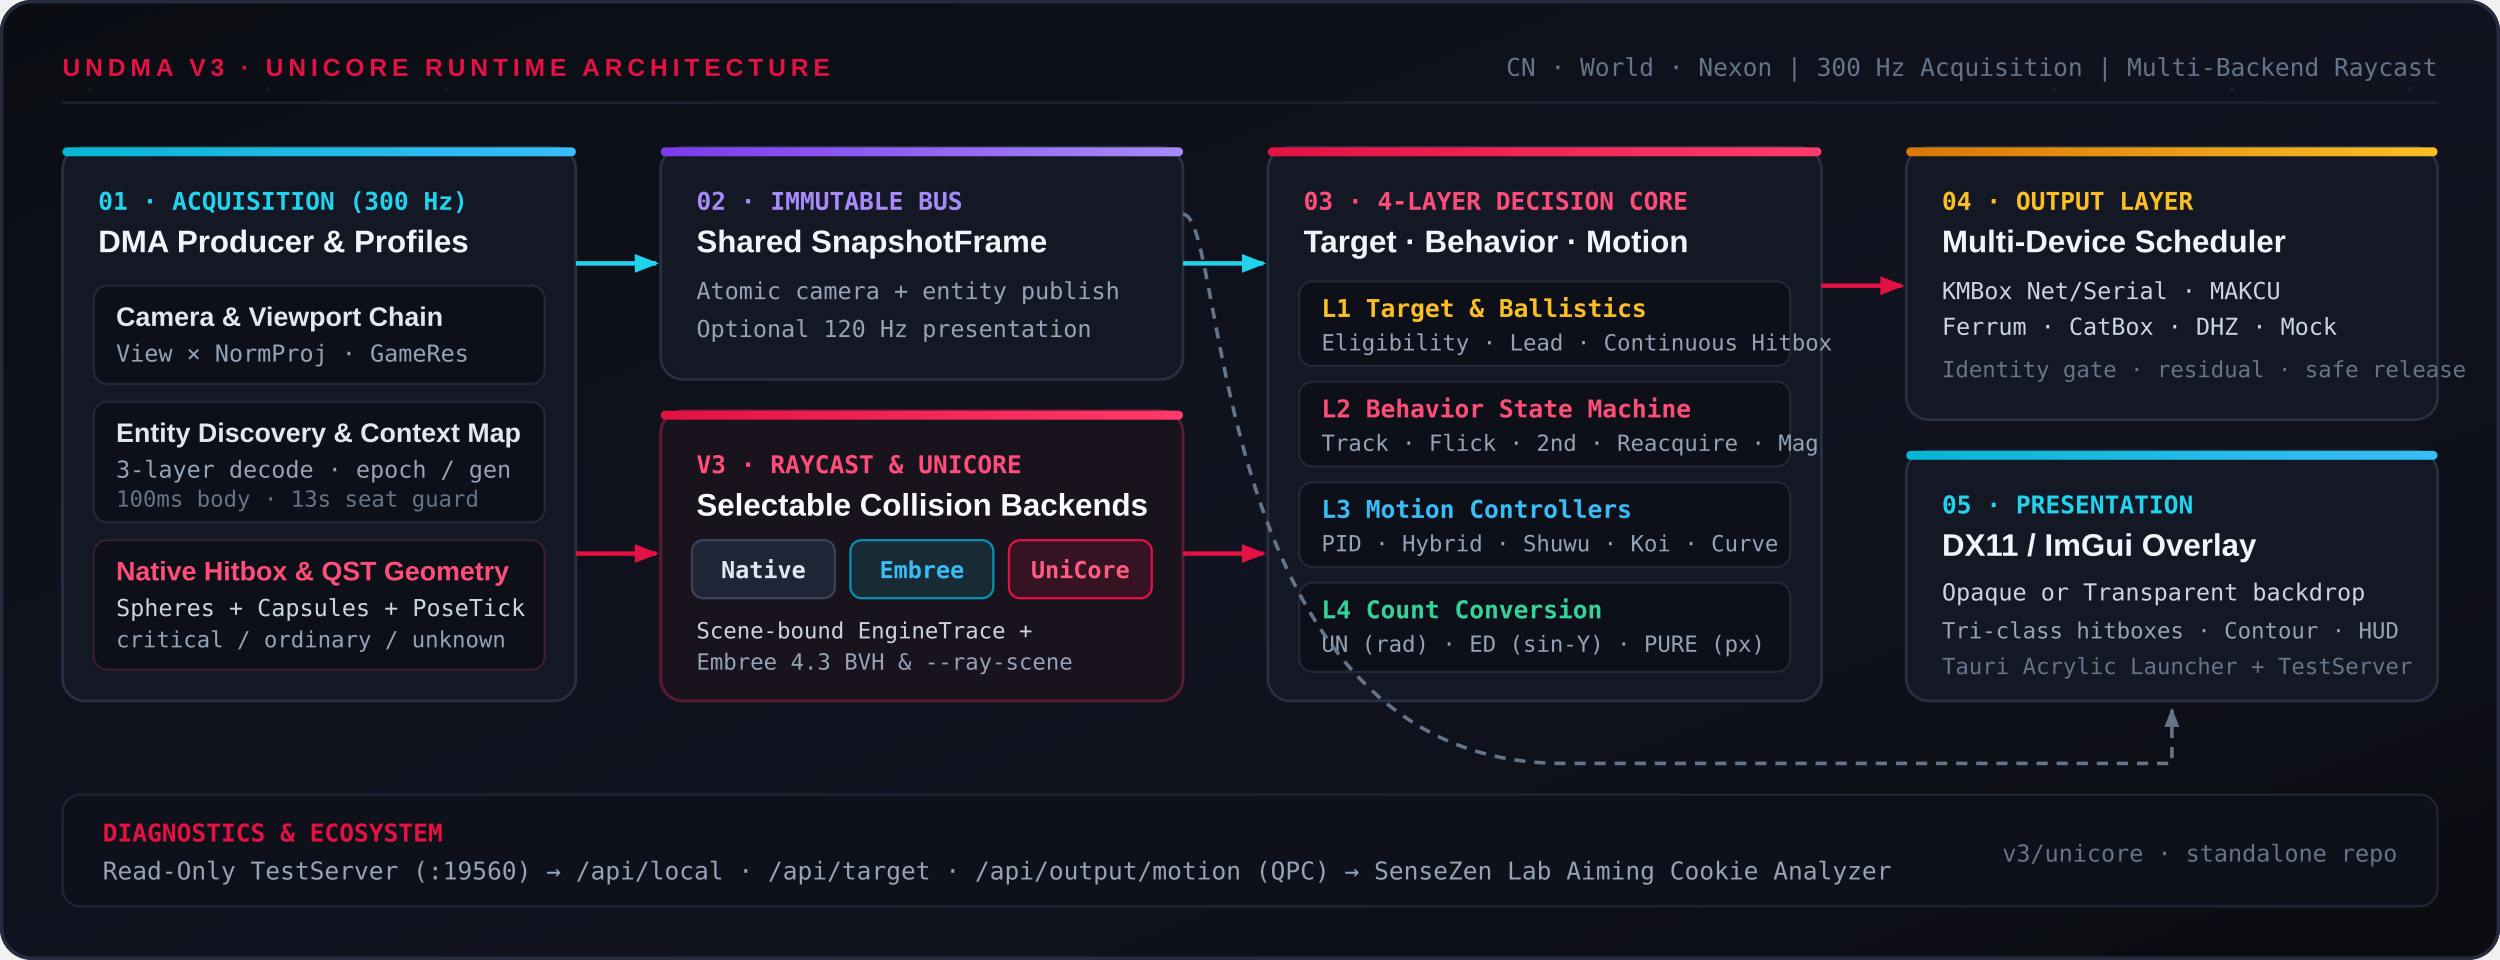
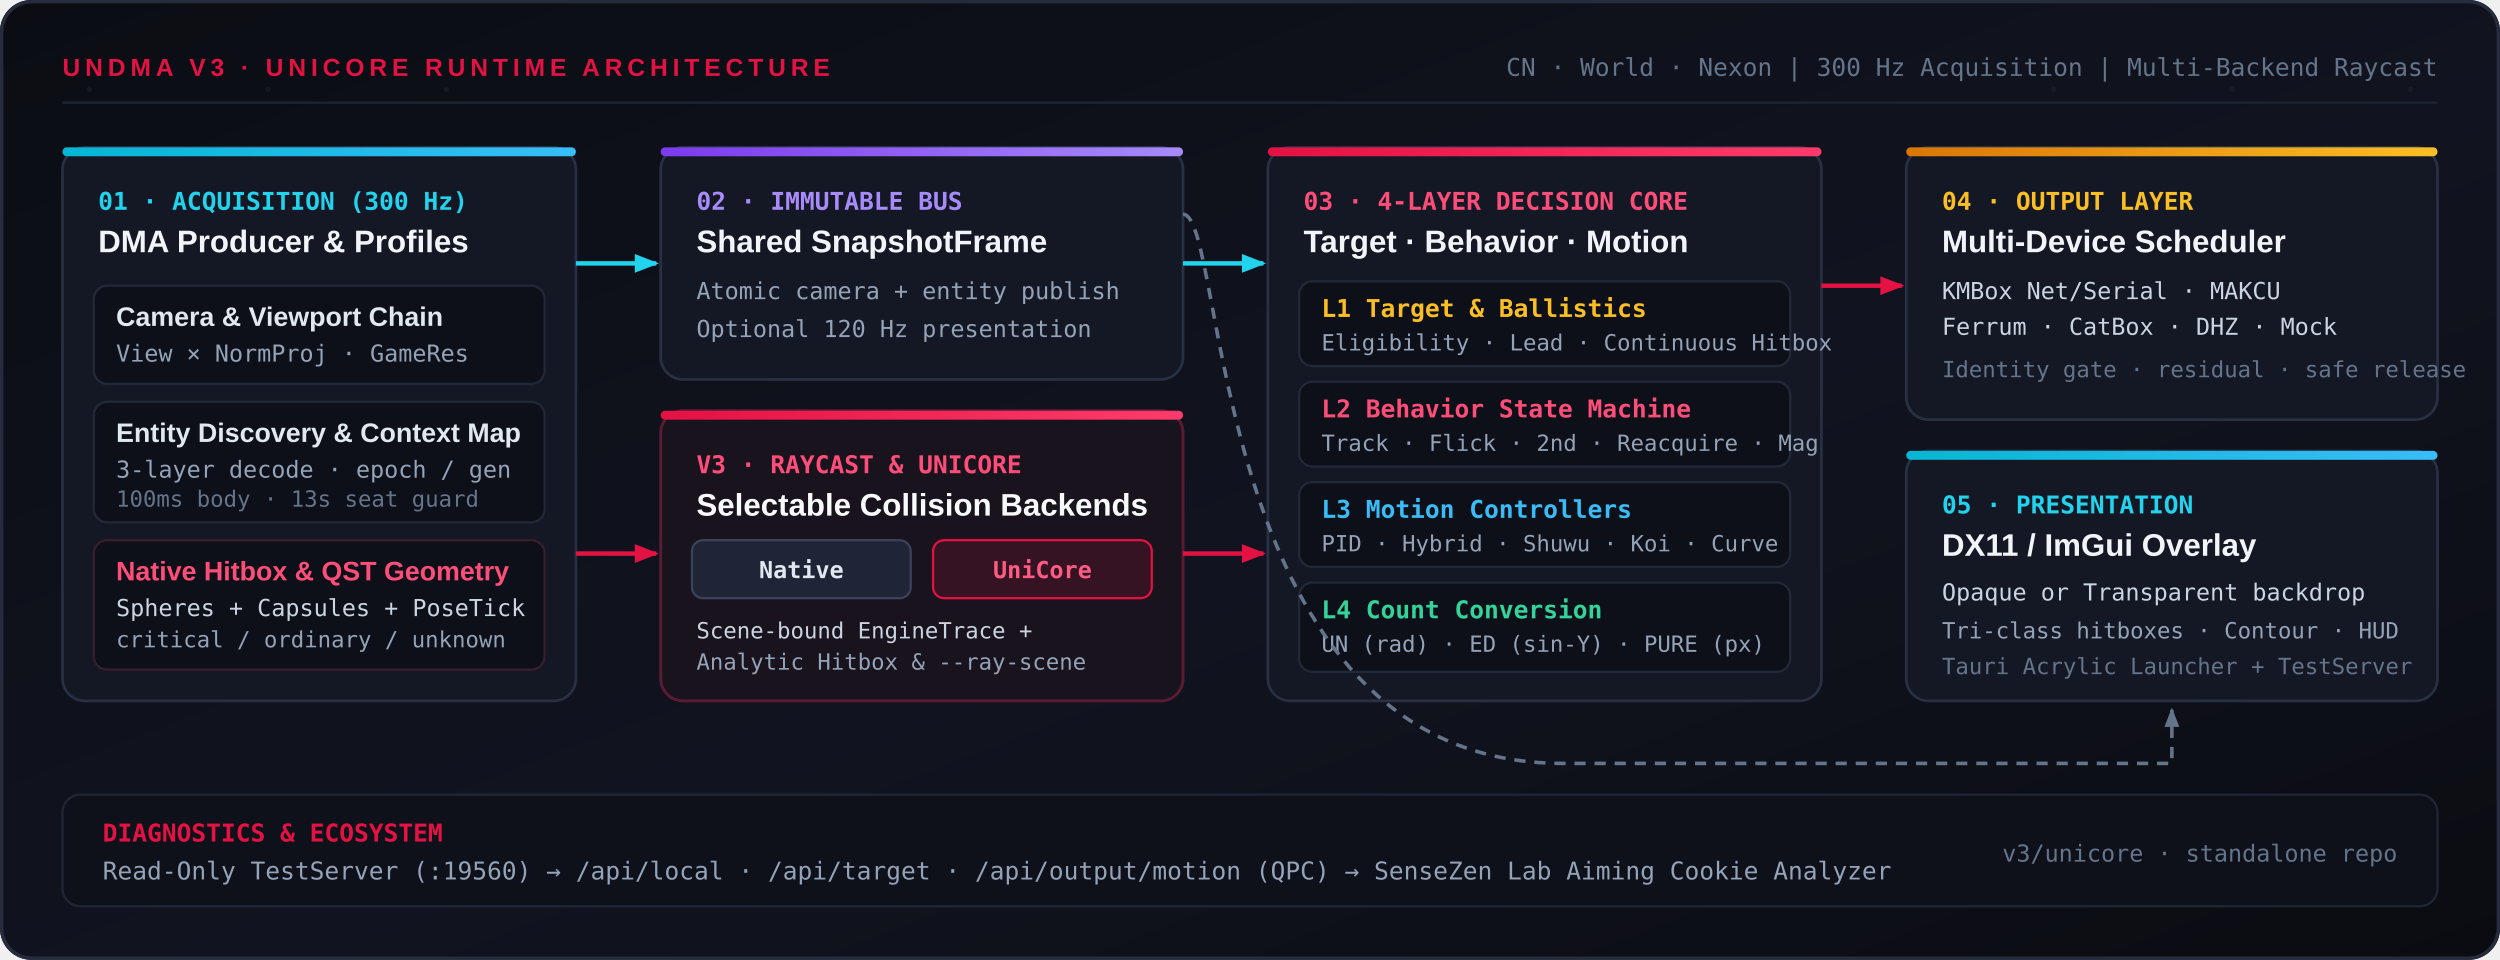
<svg xmlns="http://www.w3.org/2000/svg" viewBox="0 0 1120 430" width="1120" height="430" role="img" aria-label="UNDMA V3 UniCore architecture pipeline">
  <defs>
    <linearGradient id="bg" x1="0" y1="0" x2="1" y2="1">
      <stop offset="0%" stop-color="#0b0d13" />
      <stop offset="55%" stop-color="#111420" />
      <stop offset="100%" stop-color="#0b0c11" />
    </linearGradient>
    <linearGradient id="crimsonBar" x1="0" y1="0" x2="1" y2="0">
      <stop offset="0%" stop-color="#e41143" />
      <stop offset="100%" stop-color="#ff3b6b" />
    </linearGradient>
    <linearGradient id="cyanBar" x1="0" y1="0" x2="1" y2="0">
      <stop offset="0%" stop-color="#06b6d4" />
      <stop offset="100%" stop-color="#38bdf8" />
    </linearGradient>
    <linearGradient id="amberBar" x1="0" y1="0" x2="1" y2="0">
      <stop offset="0%" stop-color="#d97706" />
      <stop offset="100%" stop-color="#fbbf24" />
    </linearGradient>
    <linearGradient id="violetBar" x1="0" y1="0" x2="1" y2="0">
      <stop offset="0%" stop-color="#7c3aed" />
      <stop offset="100%" stop-color="#a78bfa" />
    </linearGradient>
    <marker id="arrowCrimson" viewBox="0 0 10 10" refX="8" refY="5" markerWidth="6" markerHeight="6" orient="auto-start-reverse">
      <path d="M 0 1.5 L 9 5 L 0 8.5 z" fill="#e41143" />
    </marker>
    <marker id="arrowCyan" viewBox="0 0 10 10" refX="8" refY="5" markerWidth="6" markerHeight="6" orient="auto-start-reverse">
      <path d="M 0 1.5 L 9 5 L 0 8.5 z" fill="#22d3ee" />
    </marker>
    <marker id="arrowSlate" viewBox="0 0 10 10" refX="8" refY="5" markerWidth="6" markerHeight="6" orient="auto-start-reverse">
      <path d="M 0 1.5 L 9 5 L 0 8.5 z" fill="#64748b" />
    </marker>
  </defs>
  <rect width="1120" height="430" rx="14" fill="url(#bg)" />
  <rect x="0.75" y="0.75" width="1118.5" height="428.5" rx="13.5" fill="none" stroke="#262c3d" stroke-width="1.5" />
  <g fill="#ffffff" fill-opacity="0.04">
    <circle cx="40" cy="40" r="1.2" />
    <circle cx="120" cy="40" r="1.2" />
    <circle cx="200" cy="40" r="1.2" />
    <circle cx="920" cy="40" r="1.2" />
    <circle cx="1000" cy="40" r="1.2" />
    <circle cx="1080" cy="40" r="1.2" />
    <circle cx="40" cy="390" r="1.2" />
    <circle cx="1080" cy="390" r="1.2" />
  </g>
  <text x="28" y="34" fill="#e41143" font-family="Segoe UI, Arial, sans-serif" font-size="11" font-weight="700" letter-spacing="2.2">UNDMA V3 · UNICORE RUNTIME ARCHITECTURE</text>
  <text x="1092" y="34" text-anchor="end" fill="#64748b" font-family="Consolas, monospace" font-size="11">CN · World · Nexon  |  300 Hz Acquisition  |  Multi-Backend Raycast</text>
  <line x1="28" y1="46" x2="1092" y2="46" stroke="#1e2433" stroke-width="1" />
  <g transform="translate(28, 66)">
    <rect width="230" height="248" rx="10" fill="#141824" stroke="#283044" stroke-width="1.2" />
    <rect width="230" height="4" rx="2" fill="url(#cyanBar)" />
    <text x="16" y="28" fill="#22d3ee" font-family="Consolas, monospace" font-size="11" font-weight="700">01 · ACQUISITION (300 Hz)</text>
    <text x="16" y="47" fill="#f1f5f9" font-family="Segoe UI, Arial, sans-serif" font-size="14" font-weight="700">DMA Producer &amp; Profiles</text>
    <rect x="14" y="62" width="202" height="44" rx="6" fill="#0d1018" stroke="#222838" />
    <text x="24" y="80" fill="#e2e8f0" font-family="Segoe UI, Arial, sans-serif" font-size="12" font-weight="600">Camera &amp; Viewport Chain</text>
    <text x="24" y="96" fill="#94a3b8" font-family="Consolas, monospace" font-size="10.5">View × NormProj · GameRes</text>
    <rect x="14" y="114" width="202" height="54" rx="6" fill="#0d1018" stroke="#222838" />
    <text x="24" y="132" fill="#e2e8f0" font-family="Segoe UI, Arial, sans-serif" font-size="12" font-weight="600">Entity Discovery &amp; Context Map</text>
    <text x="24" y="148" fill="#94a3b8" font-family="Consolas, monospace" font-size="10.5">3-layer decode · epoch / gen</text>
    <text x="24" y="161" fill="#64748b" font-family="Consolas, monospace" font-size="10">100ms body · 13s seat guard</text>
    <rect x="14" y="176" width="202" height="58" rx="6" fill="#0d1018" stroke="#3b1d2b" />
    <text x="24" y="194" fill="#ff4d79" font-family="Segoe UI, Arial, sans-serif" font-size="12" font-weight="600">Native Hitbox &amp; QST Geometry</text>
    <text x="24" y="210" fill="#cbd5e1" font-family="Consolas, monospace" font-size="10.5">Spheres + Capsules + PoseTick</text>
    <text x="24" y="224" fill="#94a3b8" font-family="Consolas, monospace" font-size="10">critical / ordinary / unknown</text>
  </g>
  <g transform="translate(296, 66)">
    <rect width="234" height="104" rx="10" fill="#141824" stroke="#283044" stroke-width="1.2" />
    <rect width="234" height="4" rx="2" fill="url(#violetBar)" />
    <text x="16" y="28" fill="#a78bfa" font-family="Consolas, monospace" font-size="11" font-weight="700">02 · IMMUTABLE BUS</text>
    <text x="16" y="47" fill="#f1f5f9" font-family="Segoe UI, Arial, sans-serif" font-size="14" font-weight="700">Shared SnapshotFrame</text>
    <text x="16" y="68" fill="#94a3b8" font-family="Consolas, monospace" font-size="10.5">Atomic camera + entity publish</text>
    <text x="16" y="85" fill="#94a3b8" font-family="Consolas, monospace" font-size="10.5">Optional 120 Hz presentation</text>
    <rect y="118" width="234" height="130" rx="10" fill="#18131d" stroke="#5b1b32" stroke-width="1.3" />
    <rect y="118" width="234" height="4" rx="2" fill="url(#crimsonBar)" />
    <text x="16" y="146" fill="#ff4d79" font-family="Consolas, monospace" font-size="11" font-weight="700">V3 · RAYCAST &amp; UNICORE</text>
    <text x="16" y="165" fill="#f8fafc" font-family="Segoe UI, Arial, sans-serif" font-size="14" font-weight="700">Selectable Collision Backends</text>
-     <rect x="14" y="176" width="64" height="26" rx="5" fill="#1f2436" stroke="#3b435c" />
-     <text x="46" y="193" text-anchor="middle" fill="#e2e8f0" font-family="Consolas, monospace" font-size="10.5" font-weight="700">Native</text>
-     <rect x="85" y="176" width="64" height="26" rx="5" fill="#182a34" stroke="#0891b2" />
-     <text x="117" y="193" text-anchor="middle" fill="#38bdf8" font-family="Consolas, monospace" font-size="10.5" font-weight="700">Embree</text>
-     <rect x="156" y="176" width="64" height="26" rx="5" fill="#351322" stroke="#e41143" />
-     <text x="188" y="193" text-anchor="middle" fill="#ff5c84" font-family="Consolas, monospace" font-size="10.5" font-weight="700">UniCore</text>
+     <rect x="14" y="176" width="98" height="26" rx="5" fill="#1f2436" stroke="#3b435c" />
+     <text x="63" y="193" text-anchor="middle" fill="#e2e8f0" font-family="Consolas, monospace" font-size="10.5" font-weight="700">Native</text>
+     <rect x="122" y="176" width="98" height="26" rx="5" fill="#351322" stroke="#e41143" />
+     <text x="171" y="193" text-anchor="middle" fill="#ff5c84" font-family="Consolas, monospace" font-size="10.5" font-weight="700">UniCore</text>
    <text x="16" y="220" fill="#cbd5e1" font-family="Consolas, monospace" font-size="10">Scene-bound EngineTrace +</text>
-     <text x="16" y="234" fill="#94a3b8" font-family="Consolas, monospace" font-size="10">Embree 4.3 BVH &amp; --ray-scene</text>
+     <text x="16" y="234" fill="#94a3b8" font-family="Consolas, monospace" font-size="10">Analytic Hitbox &amp; --ray-scene</text>
  </g>
  <g transform="translate(568, 66)">
    <rect width="248" height="248" rx="10" fill="#141824" stroke="#283044" stroke-width="1.2" />
    <rect width="248" height="4" rx="2" fill="url(#crimsonBar)" />
    <text x="16" y="28" fill="#ff4d79" font-family="Consolas, monospace" font-size="11" font-weight="700">03 · 4-LAYER DECISION CORE</text>
    <text x="16" y="47" fill="#f1f5f9" font-family="Segoe UI, Arial, sans-serif" font-size="14" font-weight="700">Target · Behavior · Motion</text>
    <rect x="14" y="60" width="220" height="38" rx="6" fill="#0d1018" stroke="#222838" />
    <text x="24" y="76" fill="#fbbf24" font-family="Consolas, monospace" font-size="11" font-weight="700">L1 Target &amp; Ballistics</text>
    <text x="24" y="91" fill="#94a3b8" font-family="Consolas, monospace" font-size="10">Eligibility · Lead · Continuous Hitbox</text>
    <rect x="14" y="105" width="220" height="38" rx="6" fill="#0d1018" stroke="#222838" />
    <text x="24" y="121" fill="#ff4d79" font-family="Consolas, monospace" font-size="11" font-weight="700">L2 Behavior State Machine</text>
    <text x="24" y="136" fill="#94a3b8" font-family="Consolas, monospace" font-size="10">Track · Flick · 2nd · Reacquire · Mag</text>
    <rect x="14" y="150" width="220" height="38" rx="6" fill="#0d1018" stroke="#222838" />
    <text x="24" y="166" fill="#38bdf8" font-family="Consolas, monospace" font-size="11" font-weight="700">L3 Motion Controllers</text>
    <text x="24" y="181" fill="#94a3b8" font-family="Consolas, monospace" font-size="10">PID · Hybrid · Shuwu · Koi · Curve</text>
    <rect x="14" y="195" width="220" height="40" rx="6" fill="#0d1018" stroke="#222838" />
    <text x="24" y="211" fill="#34d399" font-family="Consolas, monospace" font-size="11" font-weight="700">L4 Count Conversion</text>
    <text x="24" y="226" fill="#94a3b8" font-family="Consolas, monospace" font-size="10">UN (rad) · ED (sin-Y) · PURE (px)</text>
  </g>
  <g transform="translate(854, 66)">
    <rect width="238" height="122" rx="10" fill="#141824" stroke="#283044" stroke-width="1.2" />
    <rect width="238" height="4" rx="2" fill="url(#amberBar)" />
    <text x="16" y="28" fill="#fbbf24" font-family="Consolas, monospace" font-size="11" font-weight="700">04 · OUTPUT LAYER</text>
    <text x="16" y="47" fill="#f1f5f9" font-family="Segoe UI, Arial, sans-serif" font-size="14" font-weight="700">Multi-Device Scheduler</text>
    <text x="16" y="68" fill="#cbd5e1" font-family="Consolas, monospace" font-size="10.5">KMBox Net/Serial · MAKCU</text>
    <text x="16" y="84" fill="#cbd5e1" font-family="Consolas, monospace" font-size="10.5">Ferrum · CatBox · DHZ · Mock</text>
    <text x="16" y="103" fill="#64748b" font-family="Consolas, monospace" font-size="10">Identity gate · residual · safe release</text>
    <rect y="136" width="238" height="112" rx="10" fill="#141824" stroke="#283044" stroke-width="1.2" />
    <rect y="136" width="238" height="4" rx="2" fill="url(#cyanBar)" />
    <text x="16" y="164" fill="#22d3ee" font-family="Consolas, monospace" font-size="11" font-weight="700">05 · PRESENTATION</text>
    <text x="16" y="183" fill="#f1f5f9" font-family="Segoe UI, Arial, sans-serif" font-size="14" font-weight="700">DX11 / ImGui Overlay</text>
    <text x="16" y="203" fill="#cbd5e1" font-family="Consolas, monospace" font-size="10.5">Opaque or Transparent backdrop</text>
    <text x="16" y="220" fill="#94a3b8" font-family="Consolas, monospace" font-size="10">Tri-class hitboxes · Contour · HUD</text>
    <text x="16" y="236" fill="#64748b" font-family="Consolas, monospace" font-size="10">Tauri Acrylic Launcher + TestServer</text>
  </g>
  <line x1="258" y1="118" x2="294" y2="118" stroke="#22d3ee" stroke-width="2" marker-end="url(#arrowCyan)" />
  <line x1="258" y1="248" x2="294" y2="248" stroke="#e41143" stroke-width="2" marker-end="url(#arrowCrimson)" />
  <line x1="530" y1="118" x2="566" y2="118" stroke="#22d3ee" stroke-width="2" marker-end="url(#arrowCyan)" />
  <line x1="530" y1="248" x2="566" y2="248" stroke="#e41143" stroke-width="2" marker-end="url(#arrowCrimson)" />
  <line x1="816" y1="128" x2="852" y2="128" stroke="#e41143" stroke-width="2" marker-end="url(#arrowCrimson)" />
  <path d="M 530 96 C 550 96, 540 342, 700 342 L 973 342 L 973 318" fill="none" stroke="#64748b" stroke-width="1.6" stroke-dasharray="5 4" marker-end="url(#arrowSlate)" />
  <g transform="translate(28, 356)">
    <rect width="1064" height="50" rx="8" fill="#0e111a" stroke="#202636" stroke-width="1" />
    <text x="18" y="21" fill="#e41143" font-family="Consolas, monospace" font-size="11" font-weight="700">DIAGNOSTICS &amp; ECOSYSTEM</text>
    <text x="18" y="38" fill="#94a3b8" font-family="Consolas, monospace" font-size="11">Read-Only TestServer (:19560)  →  /api/local · /api/target · /api/output/motion (QPC)  →  SenseZen Lab Aiming Cookie Analyzer</text>
    <text x="1046" y="30" text-anchor="end" fill="#64748b" font-family="Consolas, monospace" font-size="10.5">v3/unicore · standalone repo</text>
  </g>
</svg>
